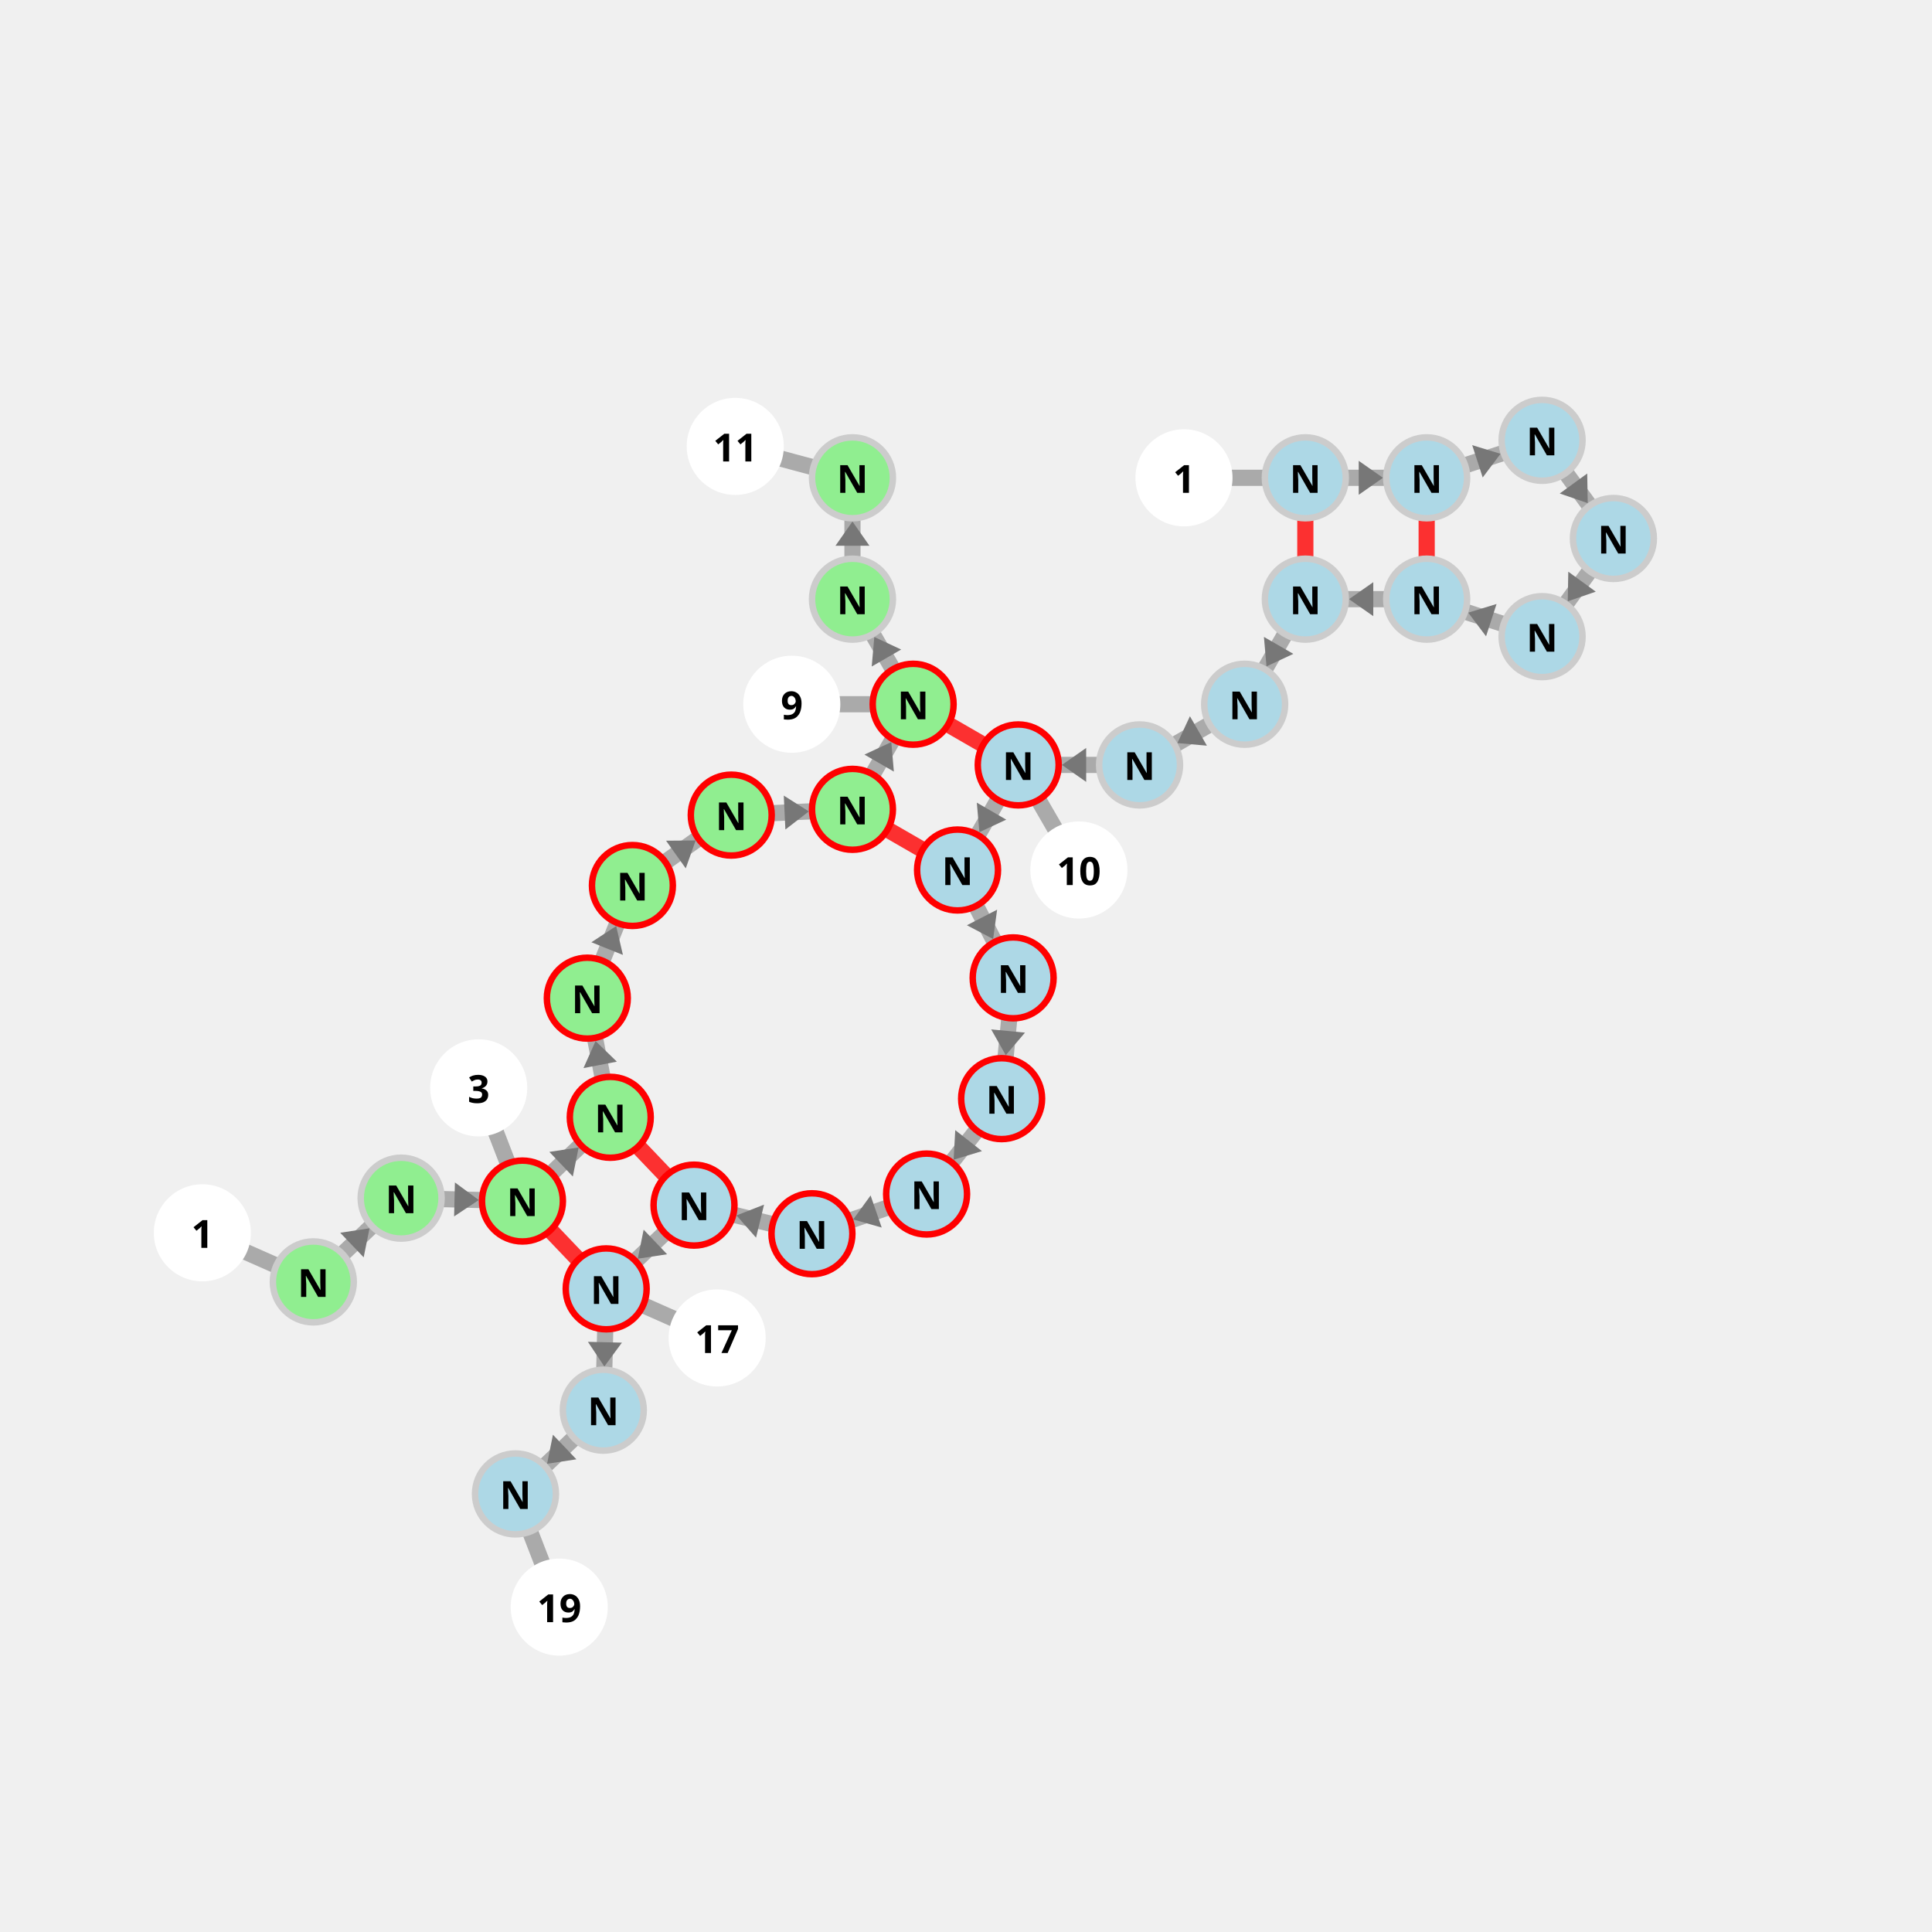
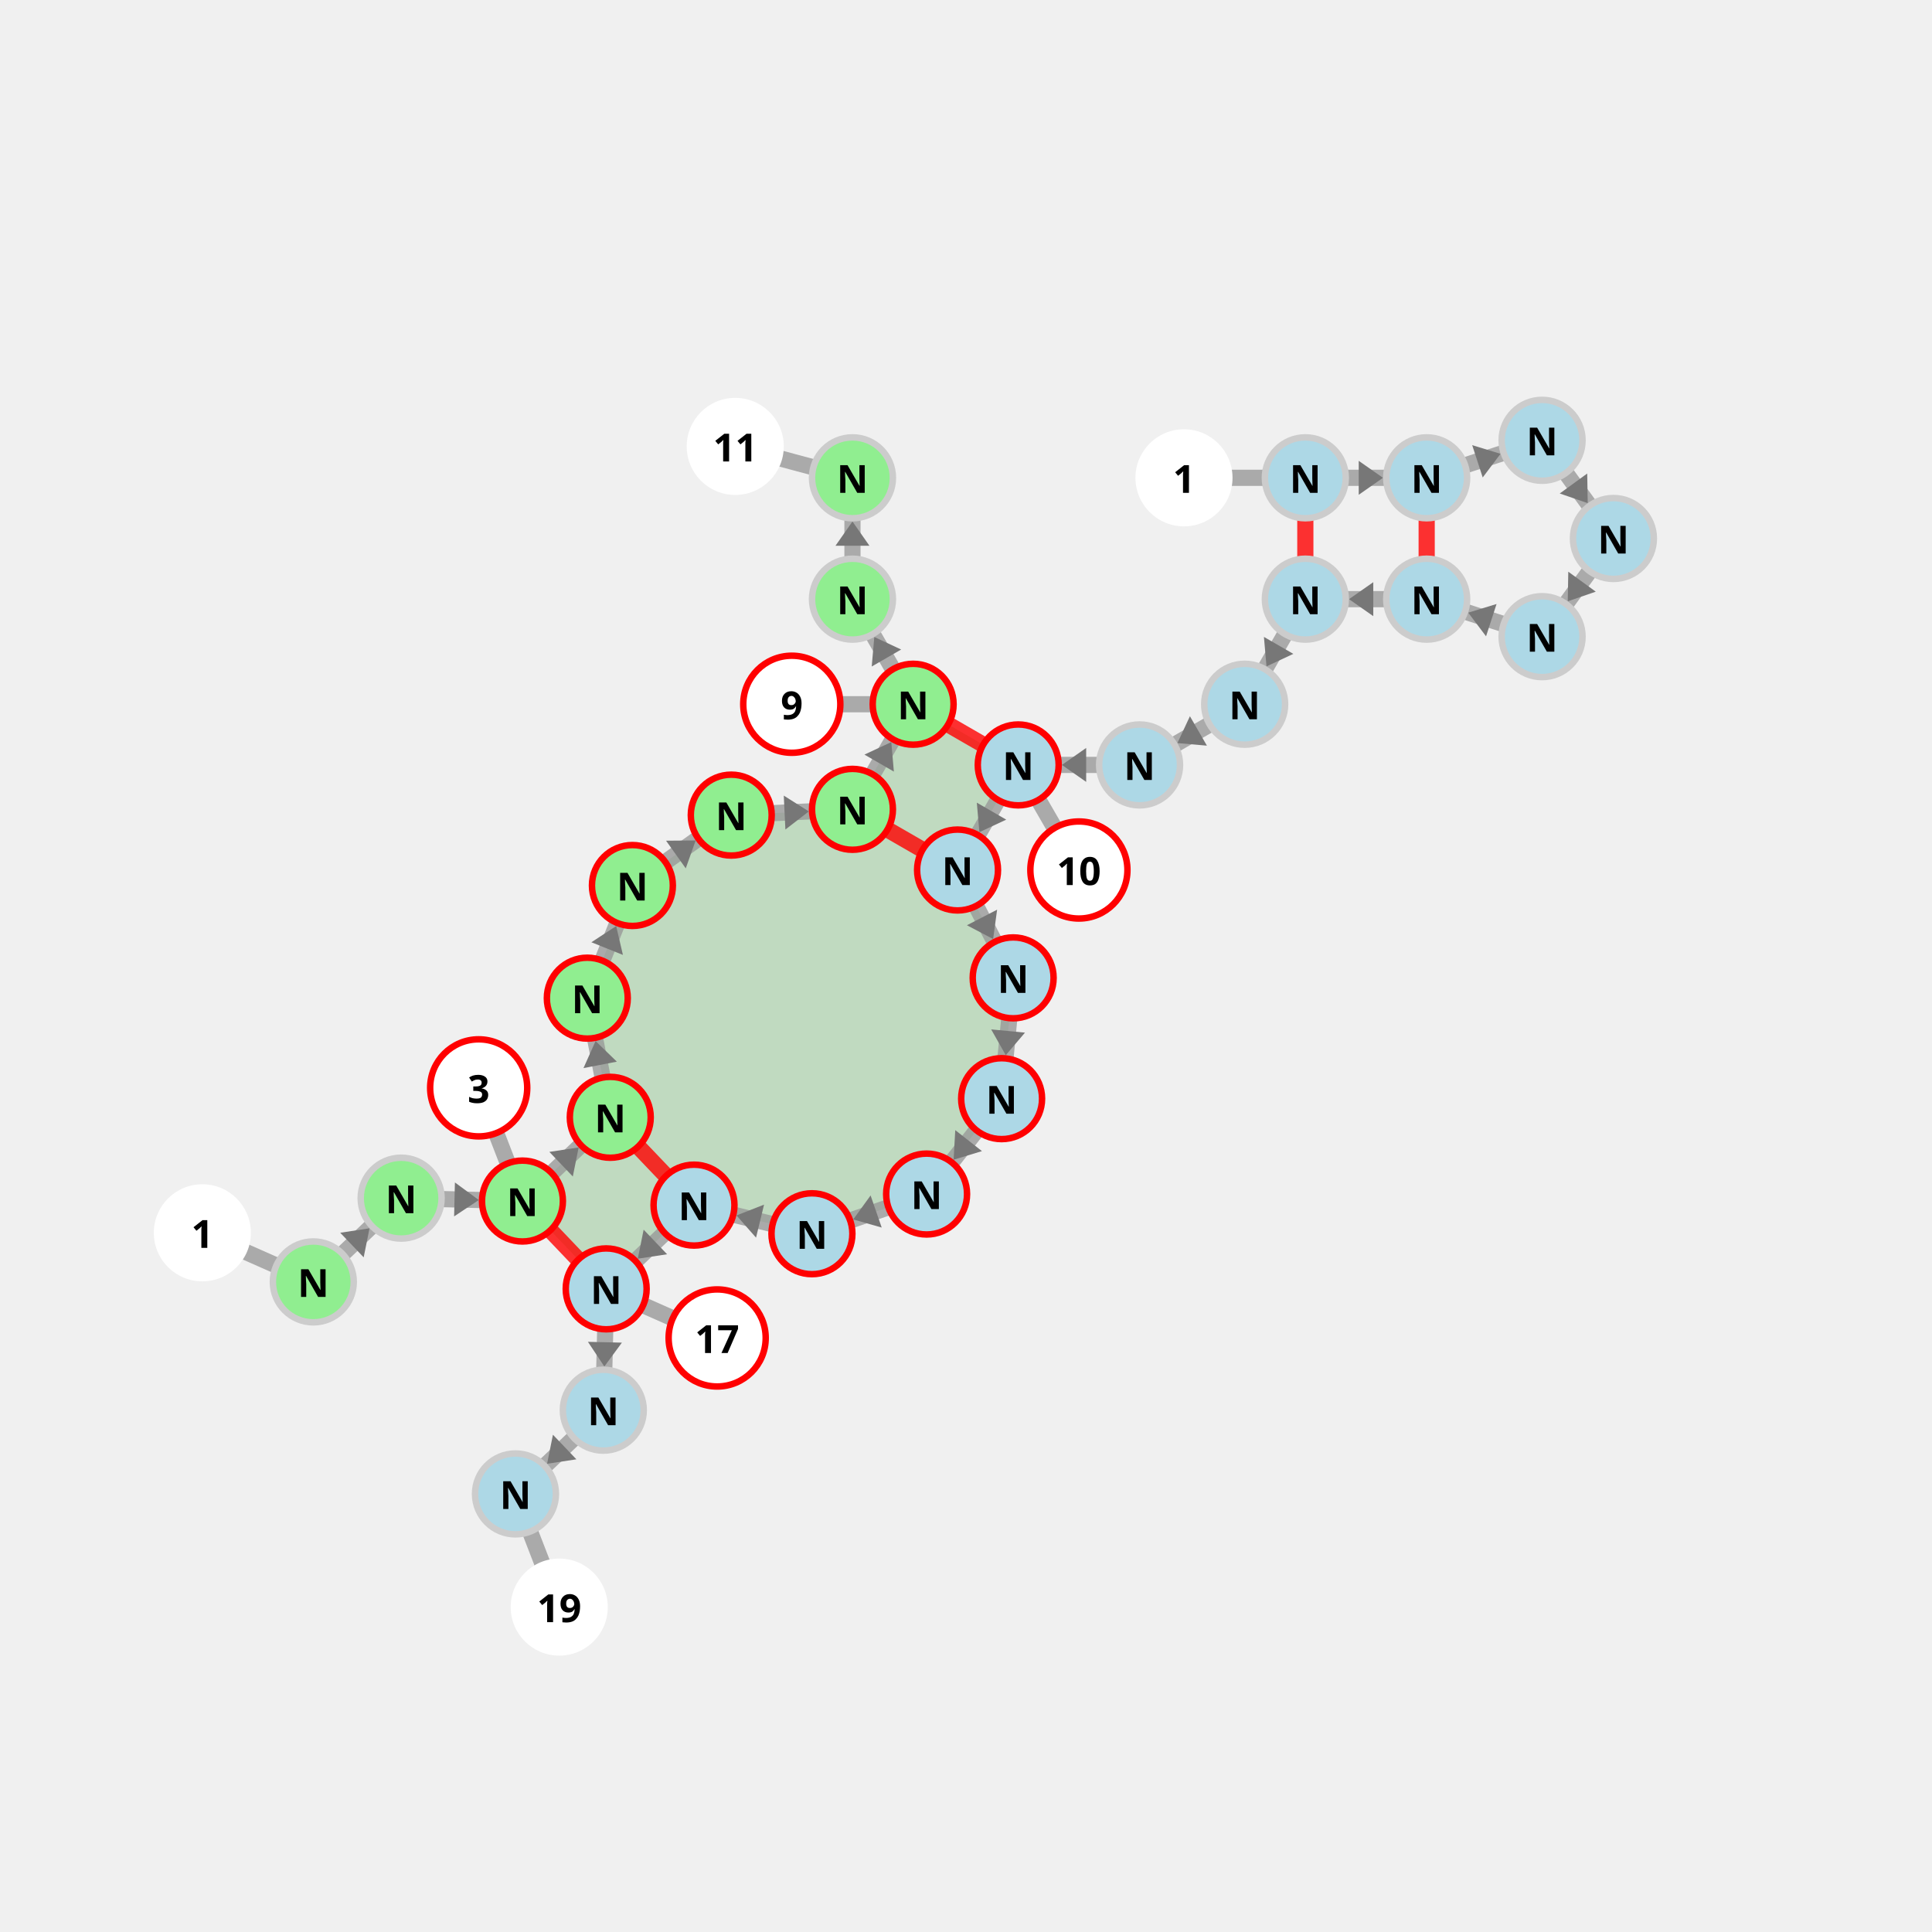
<svg xmlns="http://www.w3.org/2000/svg" viewBox="0 0 300 300">
  <style type="text/css">
 circle.fornac-node, polygon.fornac-node {
  stroke: #ccc;
  stroke-width: 0.8;
  opacity: 1;
  fill: white;
}

path.fornac-directionArrow {
  fill: #777;
  stroke: none;
  stroke-width: 0.8px;
}

g.fornac-plot {
    /* outline: 1px solid red; */
}

circle.fornac-node[base_type="a"] {
  fill: #dbdb8d;
}

circle.fornac-node[base_type="c"] {
  fill: #98df8a;
}

circle.fornac-node[base_type="g"] {
  fill: #ff9896;
}

circle.fornac-node[base_type="u"], circle.fornac-node[base_type="t"] {
  fill: #aec7e8;
}

.fornac-node &gt; text {
     pointer-events: none;
 }

circle.fornac-node[node_type="label"] {
    stroke: transparent;
    stroke-width: 0;
    fill: white;
    display: inline;
}

circle.fornac-node[node_type="protein"] {
    fill: gray;
    fill-opacity: 0.5;
    stroke-width: 4;
}

.fornac-selectedNode &gt; circle.fornac-node {
    stroke: red;
}

text.fornac-nodeLabel {
    font-weight: bold;
    font-family: Tahoma, Geneva, sans-serif;
    font-size: 0.4em;
    color: rgb(100,100,100);
    text-anchor: middle;
    alignment-baseline: middle;
    dominant-baseline: central;
    pointer-events: none;
    -webkit-touch-callout: none;
    -webkit-user-select: none;
    -khtml-user-select: none;
    -moz-user-select: none;
    -ms-user-select: none;
    user-select: none;
}

line.fornac-link {
  stroke: #999;
  stroke-opacity: 0.8;
  stroke-width: 2;
}

line.fornac-link[link_type="pseudoknot"] {
    stroke: red;
}

line.fornac-link[link_type="basepair"] {
  stroke: red;
}

line.fornac-link[link_type="intermolecule"] {
  stroke: blue;
}

line.fornac-link[link_type="chain_chain"] {
  stroke-dasharray: 3,3;
}

line.fornac-link[link_type="fake"] {
  stroke: green;
}

text.fornac-plotLabel {
    font-family: Tahoma, Geneva, sans-serif;
    font-weight: bolder;
    font-size: 1.2em;
    fill: rgba(200, 200, 200, 0.5);
    text-anchor: middle;
    alignment-baseline: central;
}

.fornac-transparent {
    fill: transparent;
    stroke-width: 0;
    stroke-opacity: 0;
    opacity: 0;
    visibility: hidden;
    pointer-events: none;
}

.fornac-dragLine {
  stroke: #999;
  stroke-width: 2;
  pointer-events: none;
}

.fornac-mouseEventHelper &gt; .extent {
  fill-opacity: .1;
  stroke: #fff;
  shape-rendering: crispEdges;
}

.d3-context-menu {
	position: absolute;
	display: none;
	background-color: #f2f2f2;
	border-radius: 4px;

	font-family: Arial, sans-serif;
	font-size: 14px;
	min-width: 150px;
	border: 1px solid #d4d4d4;

	z-index:1200;
}

.d3-context-menu ul {
	list-style-type: none;
	margin: 4px 0px;
	padding: 0px;
	cursor: default;
}

.d3-context-menu ul li {
	padding: 4px 16px;

	-webkit-touch-callout: none; /* iOS Safari */
	-webkit-user-select: none;   /* Chrome/Safari/Opera */
	-khtml-user-select: none;    /* Konqueror */
	-moz-user-select: none;      /* Firefox */
	-ms-user-select: none;       /* Internet Explorer/Edge */
	user-select: none;
}

.d3-context-menu ul li:hover {
	background-color: #4677f8;
	color: #fefefe;
}

.d3-context-menu-selected {
	background-color: #4677f8;
	color: #fefefe;
}

/*
	Header
*/

.d3-context-menu ul li.is-header
.d3-context-menu ul li.is-header:hover {
	background-color: #f2f2f2;
	color: #444;
	font-weight: bold;
	font-style: italic;
}

/*
	Disabled
*/

.d3-context-menu ul li.is-disabled
.d3-context-menu ul li.is-disabled:hover {
	background-color: #f2f2f2;
	color: #888;
	cursor: not-allowed;
}

/*
	Divider
*/

.d3-context-menu ul li.is-divider {
	padding: 0px 0px;
}

.d3-context-menu ul li.is-divider:hover {
	background-color: #f2f2f2;
}

.d3-context-menu ul hr {
	border: 0;
    height: 0;
    border-top: 1px solid rgba(0, 0, 0, 0.1);
    border-bottom: 1px solid rgba(255, 255, 255, 0.3);
}

/*# sourceMappingURL=fornac.css.map*/ 
</style>
  <g class="fornac-plot" transform="translate(77.07398,-51.42303)scale(1.256171,1.256171)">
+     <polyline points="64.51,135.49 57.01,148.481 63.883,161.813 62.457,176.745 53.185,188.536 39.01,193.442 24.433,189.906 13.577,200.257 3.225,189.401 14.081,179.05 11.243,164.321 16.818,150.395 29.036,141.694 44.019,140.981 51.519,127.99 " style="fill:green;opacity:0.2" />
    <g class="fornac-links">
      <line class="link fornac-link" x1="100" y1="100" x2="100" y2="115" link_type="basepair" pointer-events="all" />
      <line class="link fornac-link" x1="115" y1="100" x2="115" y2="115" link_type="basepair" pointer-events="all" />
      <line class="link fornac-link" x1="100" y1="100" x2="115" y2="100" link_type="backbone" pointer-events="all" />
      <line class="link fornac-link" x1="115" y1="100" x2="129.266" y2="95.365" link_type="backbone" pointer-events="all" />
      <line class="link fornac-link" x1="129.266" y1="95.365" x2="138.083" y2="107.5" link_type="backbone" pointer-events="all" />
      <line class="link fornac-link" x1="138.083" y1="107.5" x2="129.266" y2="119.635" link_type="backbone" pointer-events="all" />
      <line class="link fornac-link" x1="129.266" y1="119.635" x2="115" y2="115" link_type="backbone" pointer-events="all" />
      <line class="link fornac-link" x1="115" y1="115" x2="100" y2="115" link_type="backbone" pointer-events="all" />
      <line class="link fornac-link" x1="100" y1="115" x2="92.5" y2="127.99" link_type="backbone" pointer-events="all" />
      <line class="link fornac-link" x1="92.5" y1="127.99" x2="79.51" y2="135.49" link_type="backbone" pointer-events="all" />
      <line class="link fornac-link" x1="64.51" y1="135.49" x2="51.519" y2="127.99" link_type="basepair" pointer-events="all" />
      <line class="link fornac-link" x1="79.51" y1="135.49" x2="64.51" y2="135.49" link_type="backbone" pointer-events="all" />
      <line class="link fornac-link" x1="57.01" y1="148.481" x2="44.019" y2="140.981" link_type="basepair" pointer-events="all" />
      <line class="link fornac-link" x1="64.51" y1="135.49" x2="57.01" y2="148.481" link_type="backbone" pointer-events="all" />
      <line class="link fornac-link" x1="57.01" y1="148.481" x2="63.883" y2="161.813" link_type="backbone" pointer-events="all" />
      <line class="link fornac-link" x1="63.883" y1="161.813" x2="62.457" y2="176.745" link_type="backbone" pointer-events="all" />
      <line class="link fornac-link" x1="62.457" y1="176.745" x2="53.185" y2="188.536" link_type="backbone" pointer-events="all" />
      <line class="link fornac-link" x1="53.185" y1="188.536" x2="39.01" y2="193.442" link_type="backbone" pointer-events="all" />
      <line class="link fornac-link" x1="24.433" y1="189.906" x2="14.081" y2="179.05" link_type="basepair" pointer-events="all" />
      <line class="link fornac-link" x1="39.01" y1="193.442" x2="24.433" y2="189.906" link_type="backbone" pointer-events="all" />
      <line class="link fornac-link" x1="13.577" y1="200.257" x2="3.225" y2="189.401" link_type="basepair" pointer-events="all" />
      <line class="link fornac-link" x1="24.433" y1="189.906" x2="13.577" y2="200.257" link_type="backbone" pointer-events="all" />
      <line class="link fornac-link" x1="13.577" y1="200.257" x2="13.22" y2="215.253" link_type="backbone" pointer-events="all" />
      <line class="link fornac-link" x1="13.22" y1="215.253" x2="2.364" y2="225.604" link_type="backbone" pointer-events="all" />
      <line class="link fornac-link" x1="-22.626" y1="199.395" x2="-11.77" y2="189.044" link_type="backbone" pointer-events="all" />
      <line class="link fornac-link" x1="-11.77" y1="189.044" x2="3.225" y2="189.401" link_type="backbone" pointer-events="all" />
      <line class="link fornac-link" x1="3.225" y1="189.401" x2="14.081" y2="179.05" link_type="backbone" pointer-events="all" />
      <line class="link fornac-link" x1="14.081" y1="179.05" x2="11.243" y2="164.321" link_type="backbone" pointer-events="all" />
      <line class="link fornac-link" x1="11.243" y1="164.321" x2="16.818" y2="150.395" link_type="backbone" pointer-events="all" />
      <line class="link fornac-link" x1="16.818" y1="150.395" x2="29.036" y2="141.694" link_type="backbone" pointer-events="all" />
      <line class="link fornac-link" x1="29.036" y1="141.694" x2="44.019" y2="140.981" link_type="backbone" pointer-events="all" />
      <line class="link fornac-link" x1="44.019" y1="140.981" x2="51.519" y2="127.99" link_type="backbone" pointer-events="all" />
      <line class="link fornac-link" x1="51.519" y1="127.99" x2="44.019" y2="115" link_type="backbone" pointer-events="all" />
      <line class="link fornac-link" x1="44.019" y1="115" x2="44.019" y2="100" link_type="backbone" pointer-events="all" />
      <line class="link fornac-link" x1="100" y1="100" x2="85" y2="100" link_type="label_link" pointer-events="all" />
      <line class="link fornac-link" x1="115" y1="100" x2="112.653" y2="85.185" link_type="label_link" pointer-events="all" style="display:none" />
      <line class="link fornac-link" x1="129.266" y1="95.365" x2="133.901" y2="81.099" link_type="label_link" pointer-events="all" style="display:none" />
      <line class="link fornac-link" x1="138.083" y1="107.5" x2="153.083" y2="107.5" link_type="label_link" pointer-events="all" style="display:none" />
      <line class="link fornac-link" x1="129.266" y1="119.635" x2="133.901" y2="133.901" link_type="label_link" pointer-events="all" style="display:none" />
      <line class="link fornac-link" x1="115" y1="115" x2="112.653" y2="129.815" link_type="label_link" pointer-events="all" style="display:none" />
      <line class="link fornac-link" x1="100" y1="115" x2="107.5" y2="127.99" link_type="label_link" pointer-events="all" style="display:none" />
      <line class="link fornac-link" x1="92.5" y1="127.99" x2="103.107" y2="138.597" link_type="label_link" pointer-events="all" style="display:none" />
      <line class="link fornac-link" x1="79.51" y1="135.49" x2="83.392" y2="149.979" link_type="label_link" pointer-events="all" style="display:none" />
      <line class="link fornac-link" x1="64.51" y1="135.49" x2="72.01" y2="148.481" link_type="label_link" pointer-events="all" />
      <line class="link fornac-link" x1="57.01" y1="148.481" x2="72.005" y2="148.838" link_type="label_link" pointer-events="all" style="display:none" />
      <line class="link fornac-link" x1="63.883" y1="161.813" x2="78.612" y2="158.975" link_type="label_link" pointer-events="all" style="display:none" />
      <line class="link fornac-link" x1="62.457" y1="176.745" x2="76.383" y2="182.32" link_type="label_link" pointer-events="all" style="display:none" />
      <line class="link fornac-link" x1="53.185" y1="188.536" x2="61.886" y2="200.755" link_type="label_link" pointer-events="all" style="display:none" />
      <line class="link fornac-link" x1="39.01" y1="193.442" x2="39.724" y2="208.425" link_type="label_link" pointer-events="all" style="display:none" />
      <line class="link fornac-link" x1="24.433" y1="189.906" x2="28.315" y2="204.395" link_type="label_link" pointer-events="all" style="display:none" />
      <line class="link fornac-link" x1="13.577" y1="200.257" x2="27.294" y2="206.325" link_type="label_link" pointer-events="all" />
      <line class="link fornac-link" x1="13.22" y1="215.253" x2="26.937" y2="221.321" link_type="label_link" pointer-events="all" style="display:none" />
      <line class="link fornac-link" x1="2.364" y1="225.604" x2="7.772" y2="239.595" link_type="label_link" pointer-events="all" />
      <line class="link fornac-link" x1="-12.632" y1="225.247" x2="-18.701" y2="238.965" link_type="label_link" pointer-events="all" style="display:none" />
      <line class="link fornac-link" x1="-22.983" y1="214.391" x2="-36.974" y2="219.8" link_type="label_link" pointer-events="all" style="display:none" />
      <line class="link fornac-link" x1="-22.626" y1="199.395" x2="-36.344" y2="193.327" link_type="label_link" pointer-events="all" />
      <line class="link fornac-link" x1="-11.77" y1="189.044" x2="-17.179" y2="175.053" link_type="label_link" pointer-events="all" style="display:none" />
      <line class="link fornac-link" x1="3.225" y1="189.401" x2="-2.183" y2="175.41" link_type="label_link" pointer-events="all" />
      <line class="link fornac-link" x1="14.081" y1="179.05" x2="-0.206" y2="174.482" link_type="label_link" pointer-events="all" style="display:none" />
      <line class="link fornac-link" x1="11.243" y1="164.321" x2="-3.689" y2="162.895" link_type="label_link" pointer-events="all" style="display:none" />
      <line class="link fornac-link" x1="16.818" y1="150.395" x2="5.027" y2="141.123" link_type="label_link" pointer-events="all" style="display:none" />
      <line class="link fornac-link" x1="29.036" y1="141.694" x2="24.13" y2="127.519" link_type="label_link" pointer-events="all" style="display:none" />
      <line class="link fornac-link" x1="44.019" y1="140.981" x2="36.212" y2="128.173" link_type="label_link" pointer-events="all" style="display:none" />
      <line class="link fornac-link" x1="51.519" y1="127.99" x2="36.519" y2="127.99" link_type="label_link" pointer-events="all" />
      <line class="link fornac-link" x1="44.019" y1="115" x2="29.53" y2="118.882" link_type="label_link" pointer-events="all" style="display:none" />
      <line class="link fornac-link" x1="44.019" y1="100" x2="29.53" y2="96.118" link_type="label_link" pointer-events="all" />
    </g>
    <g class="fornac-nodes">
      <g class="gnode" struct_name="empty" transform="translate(100,100)" num="n1" rnum="n32">
        <path class="fornac-directionArrow" node_num="1" />
        <circle class="fornac-node" node_type="nucleotide" node_num="1" r="5" style="fill: lightblue;" />
        <text class="fornac-nodeLabel" label_type="nucleotide">N</text>
      </g>
      <g class="gnode" struct_name="empty" transform="translate(115,100)" num="n2" rnum="n31">
        <path class="fornac-directionArrow" node_num="2" d="M-8.4,-2.1L-5.4,0L-8.4,2.1" />
        <circle class="fornac-node" node_type="nucleotide" node_num="2" r="5" style="fill: lightblue;" />
        <text class="fornac-nodeLabel" label_type="nucleotide">N</text>
      </g>
      <g class="gnode" struct_name="empty" transform="translate(129.2658,95.36475)" num="n3" rnum="n30">
        <path class="fornac-directionArrow" node_num="3" d="M-8.638,0.599L-5.136,1.669L-7.34,4.593" />
        <circle class="fornac-node" node_type="nucleotide" node_num="3" r="5" style="fill: lightblue;" />
        <text class="fornac-nodeLabel" label_type="nucleotide">N</text>
      </g>
      <g class="gnode" struct_name="empty" transform="translate(138.0826,107.5)" num="n4" rnum="n29">
        <path class="fornac-directionArrow" node_num="4" d="M-3.238,-8.03L-3.174,-4.369L-6.636,-5.561" />
        <circle class="fornac-node" node_type="nucleotide" node_num="4" r="5" style="fill: lightblue;" />
        <text class="fornac-nodeLabel" label_type="nucleotide">N</text>
      </g>
      <g class="gnode" struct_name="empty" transform="translate(129.2658,119.6353)" num="n5" rnum="n28">
        <path class="fornac-directionArrow" node_num="5" d="M6.636,-5.561L3.174,-4.369L3.238,-8.03" />
        <circle class="fornac-node" node_type="nucleotide" node_num="5" r="5" style="fill: lightblue;" />
        <text class="fornac-nodeLabel" label_type="nucleotide">N</text>
      </g>
      <g class="gnode" struct_name="empty" transform="translate(115,115)" num="n6" rnum="n27">
        <path class="fornac-directionArrow" node_num="6" d="M7.34,4.593L5.136,1.669L8.638,0.599" />
        <circle class="fornac-node" node_type="nucleotide" node_num="6" r="5" style="fill: lightblue;" />
        <text class="fornac-nodeLabel" label_type="nucleotide">N</text>
      </g>
      <g class="gnode" struct_name="empty" transform="translate(100,115)" num="n7" rnum="n26">
        <path class="fornac-directionArrow" node_num="7" d="M8.4,2.1L5.4,0L8.4,-2.1" />
        <circle class="fornac-node" node_type="nucleotide" node_num="7" r="5" style="fill: lightblue;" />
        <text class="fornac-nodeLabel" label_type="nucleotide">N</text>
      </g>
      <g class="gnode" struct_name="empty" transform="translate(92.5,127.9904)" num="n8" rnum="n25">
        <path class="fornac-directionArrow" node_num="8" d="M6.019,-6.225L2.7,-4.677L2.381,-8.325" />
        <circle class="fornac-node" node_type="nucleotide" node_num="8" r="5" style="fill: lightblue;" />
        <text class="fornac-nodeLabel" label_type="nucleotide">N</text>
      </g>
      <g class="gnode" struct_name="empty" transform="translate(79.50962,135.4904)" num="n9" rnum="n24">
        <path class="fornac-directionArrow" node_num="9" d="M8.325,-2.381L4.677,-2.7L6.225,-6.019" />
        <circle class="fornac-node" node_type="nucleotide" node_num="9" r="5" style="fill: lightblue;" />
        <text class="fornac-nodeLabel" label_type="nucleotide">N</text>
      </g>
      <g class="gnode" struct_name="empty" transform="translate(64.50962,135.4904)" num="n10" rnum="n23">
        <path class="fornac-directionArrow" node_num="10" d="M8.4,2.1L5.4,-1.0231815394945444e-14L8.4,-2.1" />
        <circle class="fornac-node" node_type="nucleotide" node_num="10" r="5" style="fill: lightblue;stroke: red;" />
        <text class="fornac-nodeLabel" label_type="nucleotide">N</text>
      </g>
      <g class="gnode" struct_name="empty" transform="translate(57.00962,148.4808)" num="n11" rnum="n22">
        <path class="fornac-directionArrow" node_num="11" d="M6.019,-6.225L2.7,-4.677L2.381,-8.325" />
        <circle class="fornac-node" node_type="nucleotide" node_num="11" r="5" style="fill: lightblue;stroke: red;" />
        <text class="fornac-nodeLabel" label_type="nucleotide">N</text>
      </g>
      <g class="gnode" struct_name="empty" transform="translate(63.88302,161.8133)" num="n12" rnum="n21">
        <path class="fornac-directionArrow" node_num="12" d="M-1.983,-8.428L-2.474,-4.8L-5.716,-6.504" />
        <circle class="fornac-node" node_type="nucleotide" node_num="12" r="5" style="fill: lightblue;stroke: red;" />
        <text class="fornac-nodeLabel" label_type="nucleotide">N</text>
      </g>
      <g class="gnode" struct_name="empty" transform="translate(62.45718,176.7454)" num="n13" rnum="n20">
        <path class="fornac-directionArrow" node_num="13" d="M2.889,-8.162L0.513,-5.376L-1.292,-8.562" />
        <circle class="fornac-node" node_type="nucleotide" node_num="13" r="5" style="fill: lightblue;stroke: red;" />
        <text class="fornac-nodeLabel" label_type="nucleotide">N</text>
      </g>
      <g class="gnode" struct_name="empty" transform="translate(53.18479,188.5362)" num="n14" rnum="n19">
        <path class="fornac-directionArrow" node_num="14" d="M6.843,-5.305L3.338,-4.245L3.542,-7.901" />
        <circle class="fornac-node" node_type="nucleotide" node_num="14" r="5" style="fill: lightblue;stroke: red;" />
        <text class="fornac-nodeLabel" label_type="nucleotide">N</text>
      </g>
      <g class="gnode" struct_name="empty" transform="translate(39.00978,193.4422)" num="n15" rnum="n18">
        <path class="fornac-directionArrow" node_num="15" d="M8.625,-0.763L5.103,-1.766L7.251,-4.732" />
        <circle class="fornac-node" node_type="nucleotide" node_num="15" r="5" style="fill: lightblue;stroke: red;" />
        <text class="fornac-nodeLabel" label_type="nucleotide">N</text>
      </g>
      <g class="gnode" struct_name="empty" transform="translate(24.43261,189.9058)" num="n16" rnum="n17">
        <path class="fornac-directionArrow" node_num="16" d="M7.668,4.021L5.248,1.273L8.658,-0.06" />
        <circle class="fornac-node" node_type="nucleotide" node_num="16" r="5" style="fill: lightblue;stroke: red;" />
        <text class="fornac-nodeLabel" label_type="nucleotide">N</text>
      </g>
      <g class="gnode" struct_name="empty" transform="translate(13.57659,200.257)" num="n17" rnum="n16">
        <path class="fornac-directionArrow" node_num="17" d="M7.529,-4.277L3.908,-3.726L4.63,-7.317" />
        <circle class="fornac-node" node_type="nucleotide" node_num="17" r="5" style="fill: lightblue;stroke: red;" />
        <text class="fornac-nodeLabel" label_type="nucleotide">N</text>
      </g>
      <g class="gnode" struct_name="empty" transform="translate(13.21963,215.2527)" num="n18" rnum="n15">
        <path class="fornac-directionArrow" node_num="18" d="M2.299,-8.348L0.129,-5.398L-1.9,-8.448" />
        <circle class="fornac-node" node_type="nucleotide" node_num="18" r="5" style="fill: lightblue;" />
        <text class="fornac-nodeLabel" label_type="nucleotide">N</text>
      </g>
      <g class="gnode" struct_name="empty" transform="translate(2.363619,225.6039)" num="n19" rnum="n14">
        <path class="fornac-directionArrow" node_num="19" d="M7.529,-4.277L3.908,-3.726L4.63,-7.317" />
        <circle class="fornac-node" node_type="nucleotide" node_num="19" r="5" style="fill: lightblue;" />
        <text class="fornac-nodeLabel" label_type="nucleotide">N</text>
      </g>
      <g class="gnode" struct_name="empty" transform="translate(-12.63213,225.247)" num="n20" rnum="n13">
        <text class="fornac-nodeLabel" label_type="middle" />
      </g>
      <g class="gnode" struct_name="empty" transform="translate(-22.98332,214.391)" num="n21" rnum="n12">
        <text class="fornac-nodeLabel" label_type="middle" />
      </g>
      <g class="gnode" struct_name="empty" transform="translate(-22.62635,199.3952)" num="n22" rnum="n11">
        <path class="fornac-directionArrow" node_num="22" />
        <circle class="fornac-node" node_type="nucleotide" node_num="22" r="5" style="fill: lightgreen;" />
        <text class="fornac-nodeLabel" label_type="nucleotide">N</text>
      </g>
      <g class="gnode" struct_name="empty" transform="translate(-11.77034,189.044)" num="n23" rnum="n10">
        <path class="fornac-directionArrow" node_num="23" d="M-7.529,4.277L-3.908,3.726L-4.63,7.317" />
        <circle class="fornac-node" node_type="nucleotide" node_num="23" r="5" style="fill: lightgreen;" />
        <text class="fornac-nodeLabel" label_type="nucleotide">N</text>
      </g>
      <g class="gnode" struct_name="empty" transform="translate(3.22541,189.401)" num="n24" rnum="n9">
        <path class="fornac-directionArrow" node_num="24" d="M-8.348,-2.299L-5.398,-0.129L-8.448,1.9" />
        <circle class="fornac-node" node_type="nucleotide" node_num="24" r="5" style="fill: lightgreen;stroke: red;" />
        <text class="fornac-nodeLabel" label_type="nucleotide">N</text>
      </g>
      <g class="gnode" struct_name="empty" transform="translate(14.08142,179.0498)" num="n25" rnum="n8">
        <path class="fornac-directionArrow" node_num="25" d="M-7.529,4.277L-3.908,3.726L-4.63,7.317" />
        <circle class="fornac-node" node_type="nucleotide" node_num="25" r="5" style="fill: lightgreen;stroke: red;" />
        <text class="fornac-nodeLabel" label_type="nucleotide">N</text>
      </g>
      <g class="gnode" struct_name="empty" transform="translate(11.24265,164.3209)" num="n26" rnum="n7">
        <path class="fornac-directionArrow" node_num="26" d="M-0.472,8.646L1.022,5.302L3.652,7.851" />
        <circle class="fornac-node" node_type="nucleotide" node_num="26" r="5" style="fill: lightgreen;stroke: red;" />
        <text class="fornac-nodeLabel" label_type="nucleotide">N</text>
      </g>
      <g class="gnode" struct_name="empty" transform="translate(16.81759,150.3953)" num="n27" rnum="n6">
        <path class="fornac-directionArrow" node_num="27" d="M-5.072,7.018L-2.007,5.013L-1.172,8.579" />
        <circle class="fornac-node" node_type="nucleotide" node_num="27" r="5" style="fill: lightgreen;stroke: red;" />
        <text class="fornac-nodeLabel" label_type="nucleotide">N</text>
      </g>
      <g class="gnode" struct_name="empty" transform="translate(29.03623,141.6945)" num="n28" rnum="n5">
        <path class="fornac-directionArrow" node_num="28" d="M-8.061,3.162L-4.399,3.132L-5.624,6.583" />
        <circle class="fornac-node" node_type="nucleotide" node_num="28" r="5" style="fill: lightgreen;stroke: red;" />
        <text class="fornac-nodeLabel" label_type="nucleotide">N</text>
      </g>
      <g class="gnode" struct_name="empty" transform="translate(44.01924,140.9808)" num="n29" rnum="n4">
        <path class="fornac-directionArrow" node_num="29" d="M-8.49,-1.698L-5.394,0.257L-8.291,2.497" />
        <circle class="fornac-node" node_type="nucleotide" node_num="29" r="5" style="fill: lightgreen;stroke: red;" />
        <text class="fornac-nodeLabel" label_type="nucleotide">N</text>
      </g>
      <g class="gnode" struct_name="empty" transform="translate(51.51924,127.9904)" num="n30" rnum="n3">
        <path class="fornac-directionArrow" node_num="30" d="M-6.019,6.225L-2.7,4.677L-2.381,8.325" />
        <circle class="fornac-node" node_type="nucleotide" node_num="30" r="5" style="fill: lightgreen;stroke: red;" />
        <text class="fornac-nodeLabel" label_type="nucleotide">N</text>
      </g>
      <g class="gnode" struct_name="empty" transform="translate(44.01924,115)" num="n31" rnum="n2">
        <path class="fornac-directionArrow" node_num="31" d="M2.381,8.325L2.7,4.677L6.019,6.225" />
        <circle class="fornac-node" node_type="nucleotide" node_num="31" r="5" style="fill: lightgreen;" />
        <text class="fornac-nodeLabel" label_type="nucleotide">N</text>
      </g>
      <g class="gnode" struct_name="empty" transform="translate(44.01924,100)" num="n32" rnum="n1">
        <path class="fornac-directionArrow" node_num="32" d="M-2.1,8.4L2.0463630789890888e-14,5.4L2.1,8.4" />
        <circle class="fornac-node" node_type="nucleotide" node_num="32" r="5" style="fill: lightgreen;" />
        <text class="fornac-nodeLabel" label_type="nucleotide">N</text>
      </g>
      <g class="gnode" struct_name="empty" transform="translate(85,100)" num="n-1" rnum="n34">
        <circle class="fornac-node" r="6" node_type="label" node_num="-1" />
        <text class="fornac-nodeLabel" label_type="label">1</text>
      </g>
      <g class="gnode" struct_name="empty" transform="translate(112.6535,85.18467)" num="n-1" rnum="n34" style="display:none">
        <circle class="fornac-node" r="6" node_type="label" node_num="-1" />
        <text class="fornac-nodeLabel" label_type="label">0</text>
      </g>
      <g class="gnode" struct_name="empty" transform="translate(133.9011,81.0989)" num="n-1" rnum="n34" style="display:none">
        <circle class="fornac-node" r="6" node_type="label" node_num="-1" />
        <text class="fornac-nodeLabel" label_type="label">0</text>
      </g>
      <g class="gnode" struct_name="empty" transform="translate(153.0826,107.5)" num="n-1" rnum="n34" style="display:none">
        <circle class="fornac-node" r="6" node_type="label" node_num="-1" />
        <text class="fornac-nodeLabel" label_type="label">0</text>
      </g>
      <g class="gnode" struct_name="empty" transform="translate(133.9011,133.9011)" num="n-1" rnum="n34" style="display:none">
        <circle class="fornac-node" r="6" node_type="label" node_num="-1" />
        <text class="fornac-nodeLabel" label_type="label">0</text>
      </g>
      <g class="gnode" struct_name="empty" transform="translate(112.6535,129.8153)" num="n-1" rnum="n34" style="display:none">
        <circle class="fornac-node" r="6" node_type="label" node_num="-1" />
        <text class="fornac-nodeLabel" label_type="label">0</text>
      </g>
      <g class="gnode" struct_name="empty" transform="translate(107.5,127.9904)" num="n-1" rnum="n34" style="display:none">
        <circle class="fornac-node" r="6" node_type="label" node_num="-1" />
        <text class="fornac-nodeLabel" label_type="label">0</text>
      </g>
      <g class="gnode" struct_name="empty" transform="translate(103.1066,138.597)" num="n-1" rnum="n34" style="display:none">
        <circle class="fornac-node" r="6" node_type="label" node_num="-1" />
        <text class="fornac-nodeLabel" label_type="label">0</text>
      </g>
      <g class="gnode" struct_name="empty" transform="translate(83.3919,149.9793)" num="n-1" rnum="n34" style="display:none">
        <circle class="fornac-node" r="6" node_type="label" node_num="-1" />
        <text class="fornac-nodeLabel" label_type="label">0</text>
      </g>
      <g class="gnode" struct_name="empty" transform="translate(72.00962,148.4808)" num="n-1" rnum="n34">
-         <circle class="fornac-node" r="6" node_type="label" node_num="-1" />
+         <circle class="fornac-node" r="6" node_type="label" node_num="-1" style="stroke: red;stroke-width: 0.8;" />
        <text class="fornac-nodeLabel" label_type="label">10</text>
      </g>
      <g class="gnode" struct_name="empty" transform="translate(72.00537,148.8377)" num="n-1" rnum="n34" style="display:none">
        <circle class="fornac-node" r="6" node_type="label" node_num="-1" />
        <text class="fornac-nodeLabel" label_type="label">0</text>
      </g>
      <g class="gnode" struct_name="empty" transform="translate(78.61195,158.9745)" num="n-1" rnum="n34" style="display:none">
        <circle class="fornac-node" r="6" node_type="label" node_num="-1" />
        <text class="fornac-nodeLabel" label_type="label">0</text>
      </g>
      <g class="gnode" struct_name="empty" transform="translate(76.3827,182.3203)" num="n-1" rnum="n34" style="display:none">
        <circle class="fornac-node" r="6" node_type="label" node_num="-1" />
        <text class="fornac-nodeLabel" label_type="label">0</text>
      </g>
      <g class="gnode" struct_name="empty" transform="translate(61.88564,200.7548)" num="n-1" rnum="n34" style="display:none">
        <circle class="fornac-node" r="6" node_type="label" node_num="-1" />
        <text class="fornac-nodeLabel" label_type="label">0</text>
      </g>
      <g class="gnode" struct_name="empty" transform="translate(39.72351,208.4252)" num="n-1" rnum="n34" style="display:none">
        <circle class="fornac-node" r="6" node_type="label" node_num="-1" />
        <text class="fornac-nodeLabel" label_type="label">0</text>
      </g>
      <g class="gnode" struct_name="empty" transform="translate(28.31489,204.3947)" num="n-1" rnum="n34" style="display:none">
        <circle class="fornac-node" r="6" node_type="label" node_num="-1" />
        <text class="fornac-nodeLabel" label_type="label">0</text>
      </g>
      <g class="gnode" struct_name="empty" transform="translate(27.29426,206.3254)" num="n-1" rnum="n34">
-         <circle class="fornac-node" r="6" node_type="label" node_num="-1" />
+         <circle class="fornac-node" r="6" node_type="label" node_num="-1" style="stroke: red;stroke-width: 0.8;" />
        <text class="fornac-nodeLabel" label_type="label">17</text>
      </g>
      <g class="gnode" struct_name="empty" transform="translate(26.93729,221.3212)" num="n-1" rnum="n34" style="display:none">
        <circle class="fornac-node" r="6" node_type="label" node_num="-1" />
        <text class="fornac-nodeLabel" label_type="label">0</text>
      </g>
      <g class="gnode" struct_name="empty" transform="translate(7.772452,239.5948)" num="n-1" rnum="n34">
        <circle class="fornac-node" r="6" node_type="label" node_num="-1" />
        <text class="fornac-nodeLabel" label_type="label">19</text>
      </g>
      <g class="gnode" struct_name="empty" transform="translate(-18.70055,238.9646)" num="n-1" rnum="n34" style="display:none">
        <circle class="fornac-node" r="6" node_type="label" node_num="-1" />
        <text class="fornac-nodeLabel" label_type="label">0</text>
      </g>
      <g class="gnode" struct_name="empty" transform="translate(-36.97419,219.7998)" num="n-1" rnum="n34" style="display:none">
        <circle class="fornac-node" r="6" node_type="label" node_num="-1" />
        <text class="fornac-nodeLabel" label_type="label">0</text>
      </g>
      <g class="gnode" struct_name="empty" transform="translate(-36.34402,193.3268)" num="n-1" rnum="n34">
        <circle class="fornac-node" r="6" node_type="label" node_num="-1" />
        <text class="fornac-nodeLabel" label_type="label">1</text>
      </g>
      <g class="gnode" struct_name="empty" transform="translate(-17.17917,175.0531)" num="n-1" rnum="n34" style="display:none">
        <circle class="fornac-node" r="6" node_type="label" node_num="-1" />
        <text class="fornac-nodeLabel" label_type="label">0</text>
      </g>
      <g class="gnode" struct_name="empty" transform="translate(-2.183423,175.4101)" num="n-1" rnum="n34">
-         <circle class="fornac-node" r="6" node_type="label" node_num="-1" />
+         <circle class="fornac-node" r="6" node_type="label" node_num="-1" style="stroke: red;stroke-width: 0.8;" />
        <text class="fornac-nodeLabel" label_type="label">3</text>
      </g>
      <g class="gnode" struct_name="empty" transform="translate(-0.2063295,174.4825)" num="n-1" rnum="n34" style="display:none">
        <circle class="fornac-node" r="6" node_type="label" node_num="-1" />
        <text class="fornac-nodeLabel" label_type="label">0</text>
      </g>
      <g class="gnode" struct_name="empty" transform="translate(-3.689427,162.895)" num="n-1" rnum="n34" style="display:none">
        <circle class="fornac-node" r="6" node_type="label" node_num="-1" />
        <text class="fornac-nodeLabel" label_type="label">0</text>
      </g>
      <g class="gnode" struct_name="empty" transform="translate(5.026792,141.123)" num="n-1" rnum="n34" style="display:none">
        <circle class="fornac-node" r="6" node_type="label" node_num="-1" />
        <text class="fornac-nodeLabel" label_type="label">0</text>
      </g>
      <g class="gnode" struct_name="empty" transform="translate(24.13021,127.5195)" num="n-1" rnum="n34" style="display:none">
        <circle class="fornac-node" r="6" node_type="label" node_num="-1" />
        <text class="fornac-nodeLabel" label_type="label">0</text>
      </g>
      <g class="gnode" struct_name="empty" transform="translate(36.21222,128.1725)" num="n-1" rnum="n34" style="display:none">
        <circle class="fornac-node" r="6" node_type="label" node_num="-1" />
        <text class="fornac-nodeLabel" label_type="label">0</text>
      </g>
      <g class="gnode" struct_name="empty" transform="translate(36.51924,127.9904)" num="n-1" rnum="n34">
-         <circle class="fornac-node" r="6" node_type="label" node_num="-1" />
+         <circle class="fornac-node" r="6" node_type="label" node_num="-1" style="stroke: red;stroke-width: 0.8;" />
        <text class="fornac-nodeLabel" label_type="label">9</text>
      </g>
      <g class="gnode" struct_name="empty" transform="translate(29.53035,118.8823)" num="n-1" rnum="n34" style="display:none">
        <circle class="fornac-node" r="6" node_type="label" node_num="-1" />
        <text class="fornac-nodeLabel" label_type="label">0</text>
      </g>
      <g class="gnode" struct_name="empty" transform="translate(29.53035,96.11771)" num="n-1" rnum="n34">
        <circle class="fornac-node" r="6" node_type="label" node_num="-1" />
        <text class="fornac-nodeLabel" label_type="label">11</text>
      </g>
      <g class="gnode" transform="translate(107.5,107.5)" num="n-1" rnum="n34">
        <text class="fornac-nodeLabel" label_type="middle" />
      </g>
      <g class="gnode" transform="translate(54.26443,138.2356)" num="n-1" rnum="n34">
        <text class="fornac-nodeLabel" label_type="middle" />
      </g>
      <g class="gnode" transform="translate(13.82901,189.6534)" num="n-1" rnum="n34">
        <text class="fornac-nodeLabel" label_type="middle" />
      </g>
      <g class="gnode" transform="translate(44.01924,100)" num="n-3" rnum="n36">
        <text class="fornac-nodeLabel" label_type="middle" />
      </g>
      <g class="gnode" transform="translate(100,100)" num="n-2" rnum="n35">
        <text class="fornac-nodeLabel" label_type="middle" />
      </g>
      <g class="gnode" transform="translate(72.00962,119.6202)" num="n-1" rnum="n34">
        <text class="fornac-nodeLabel" label_type="middle" />
      </g>
      <g class="gnode" transform="translate(125.3229,107.5)" num="n-1" rnum="n34">
        <text class="fornac-nodeLabel" label_type="middle" />
      </g>
      <g class="gnode" transform="translate(-4.703362,207.324)" num="n-1" rnum="n34">
        <text class="fornac-nodeLabel" label_type="middle" />
      </g>
      <g class="gnode" transform="translate(37.7431,166.8513)" num="n-1" rnum="n34">
        <text class="fornac-nodeLabel" label_type="middle" />
      </g>
    </g>
  </g>
</svg>
